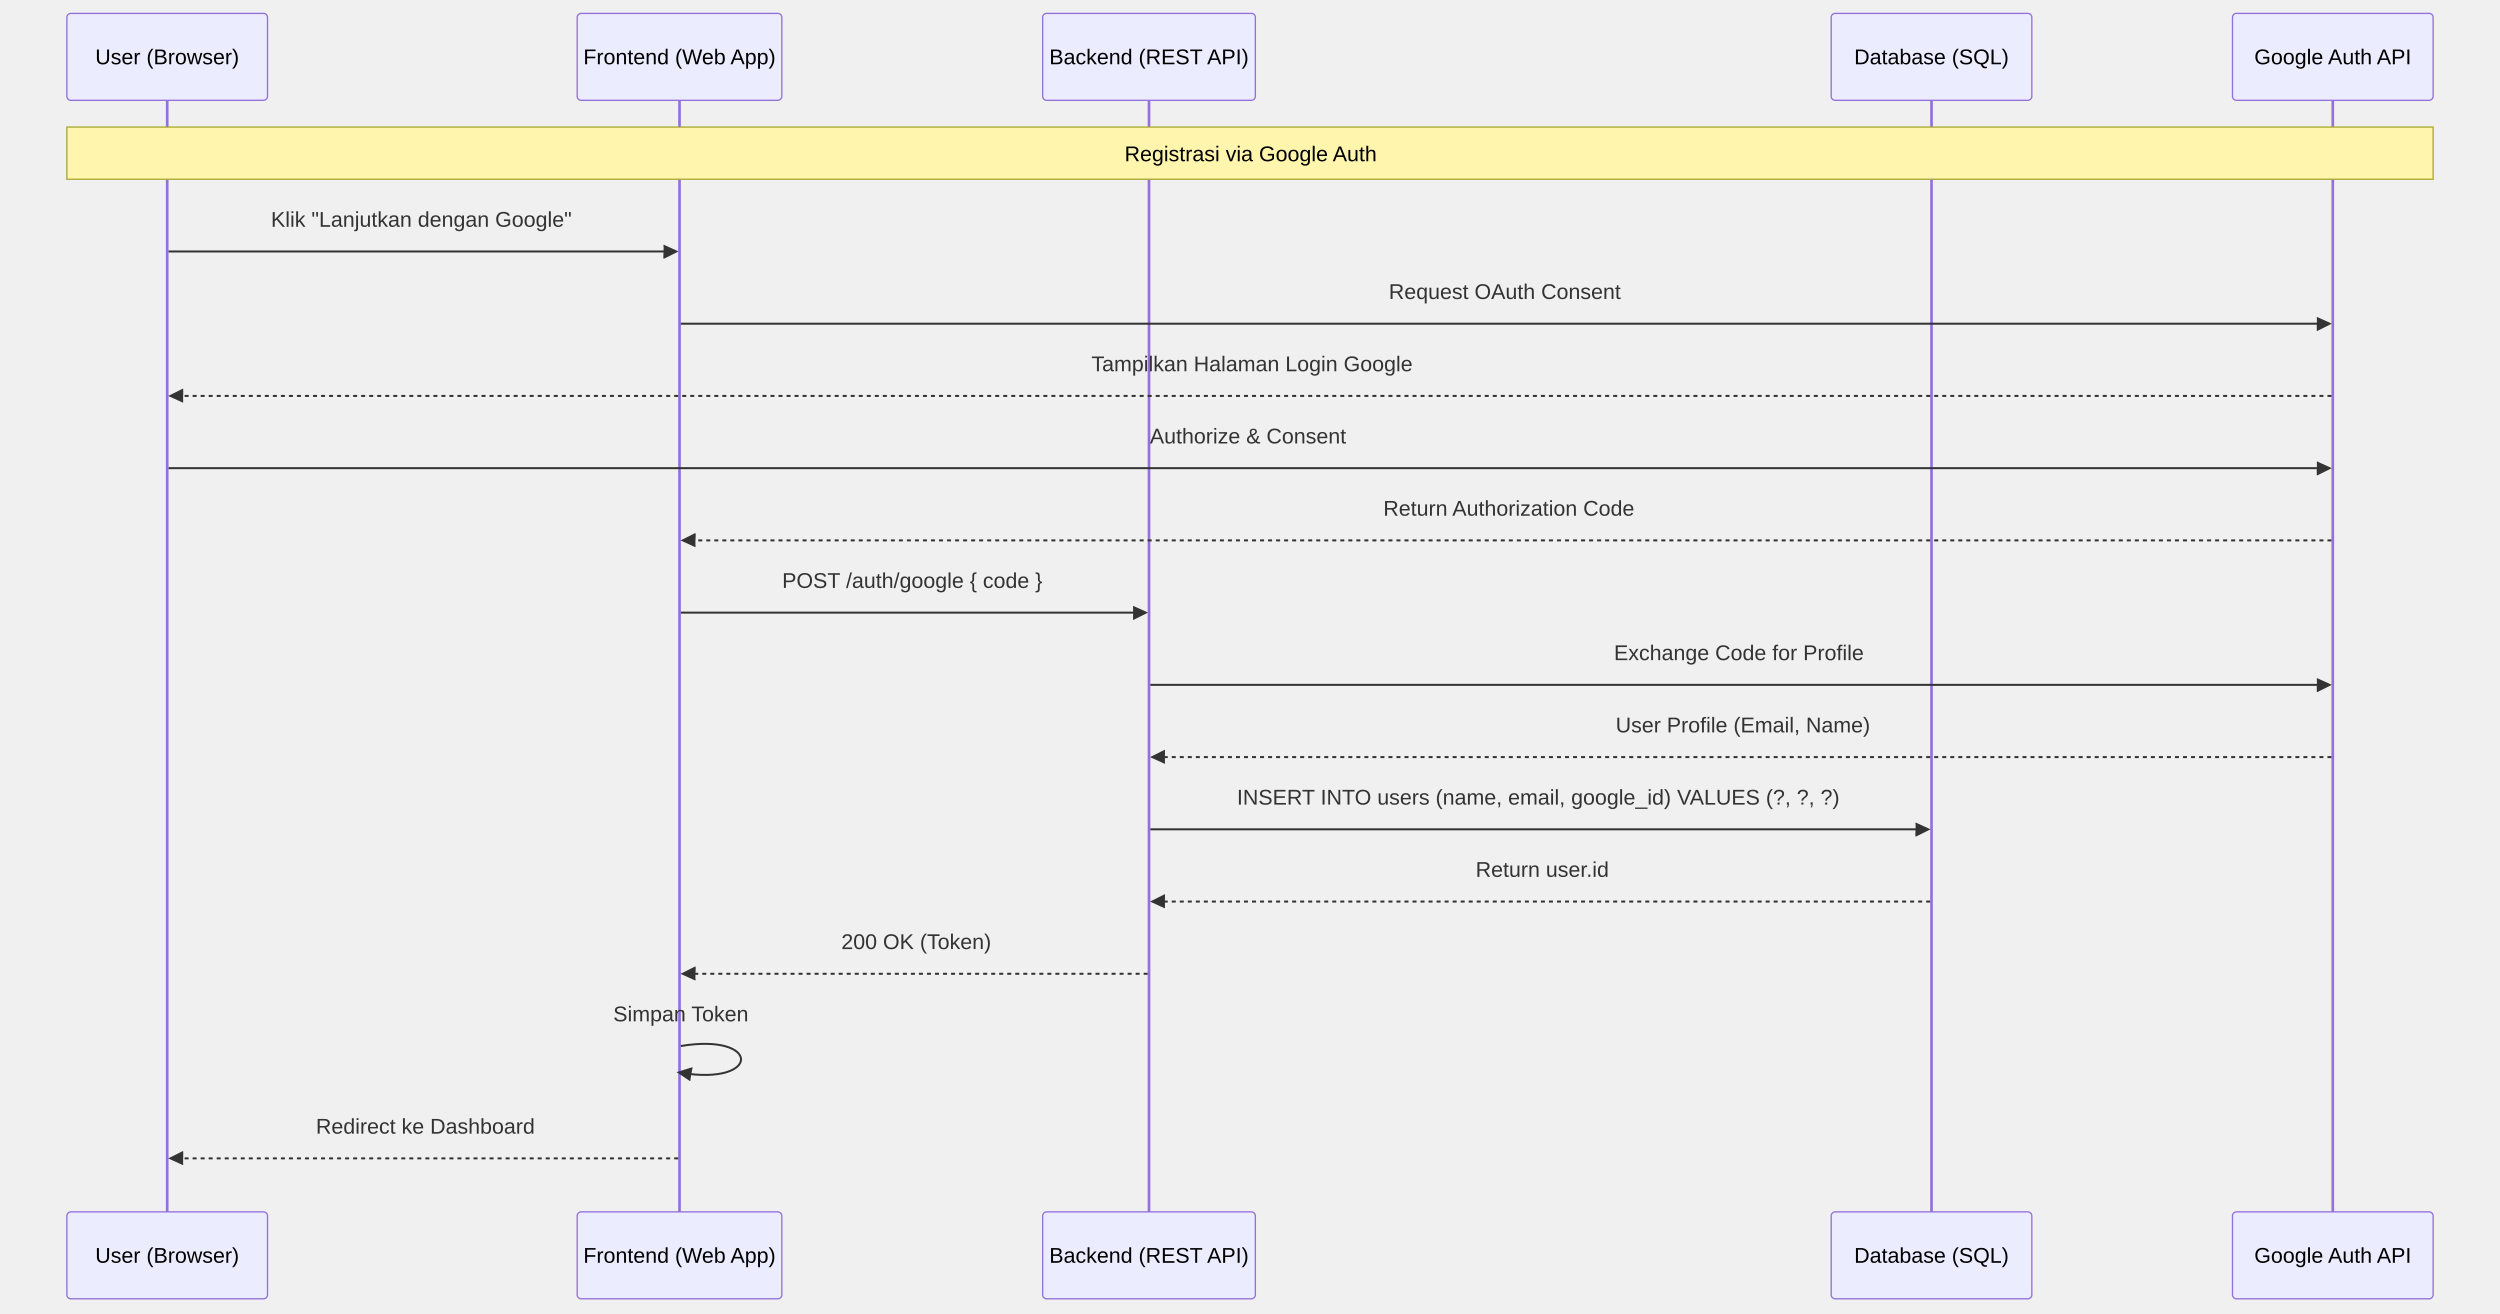
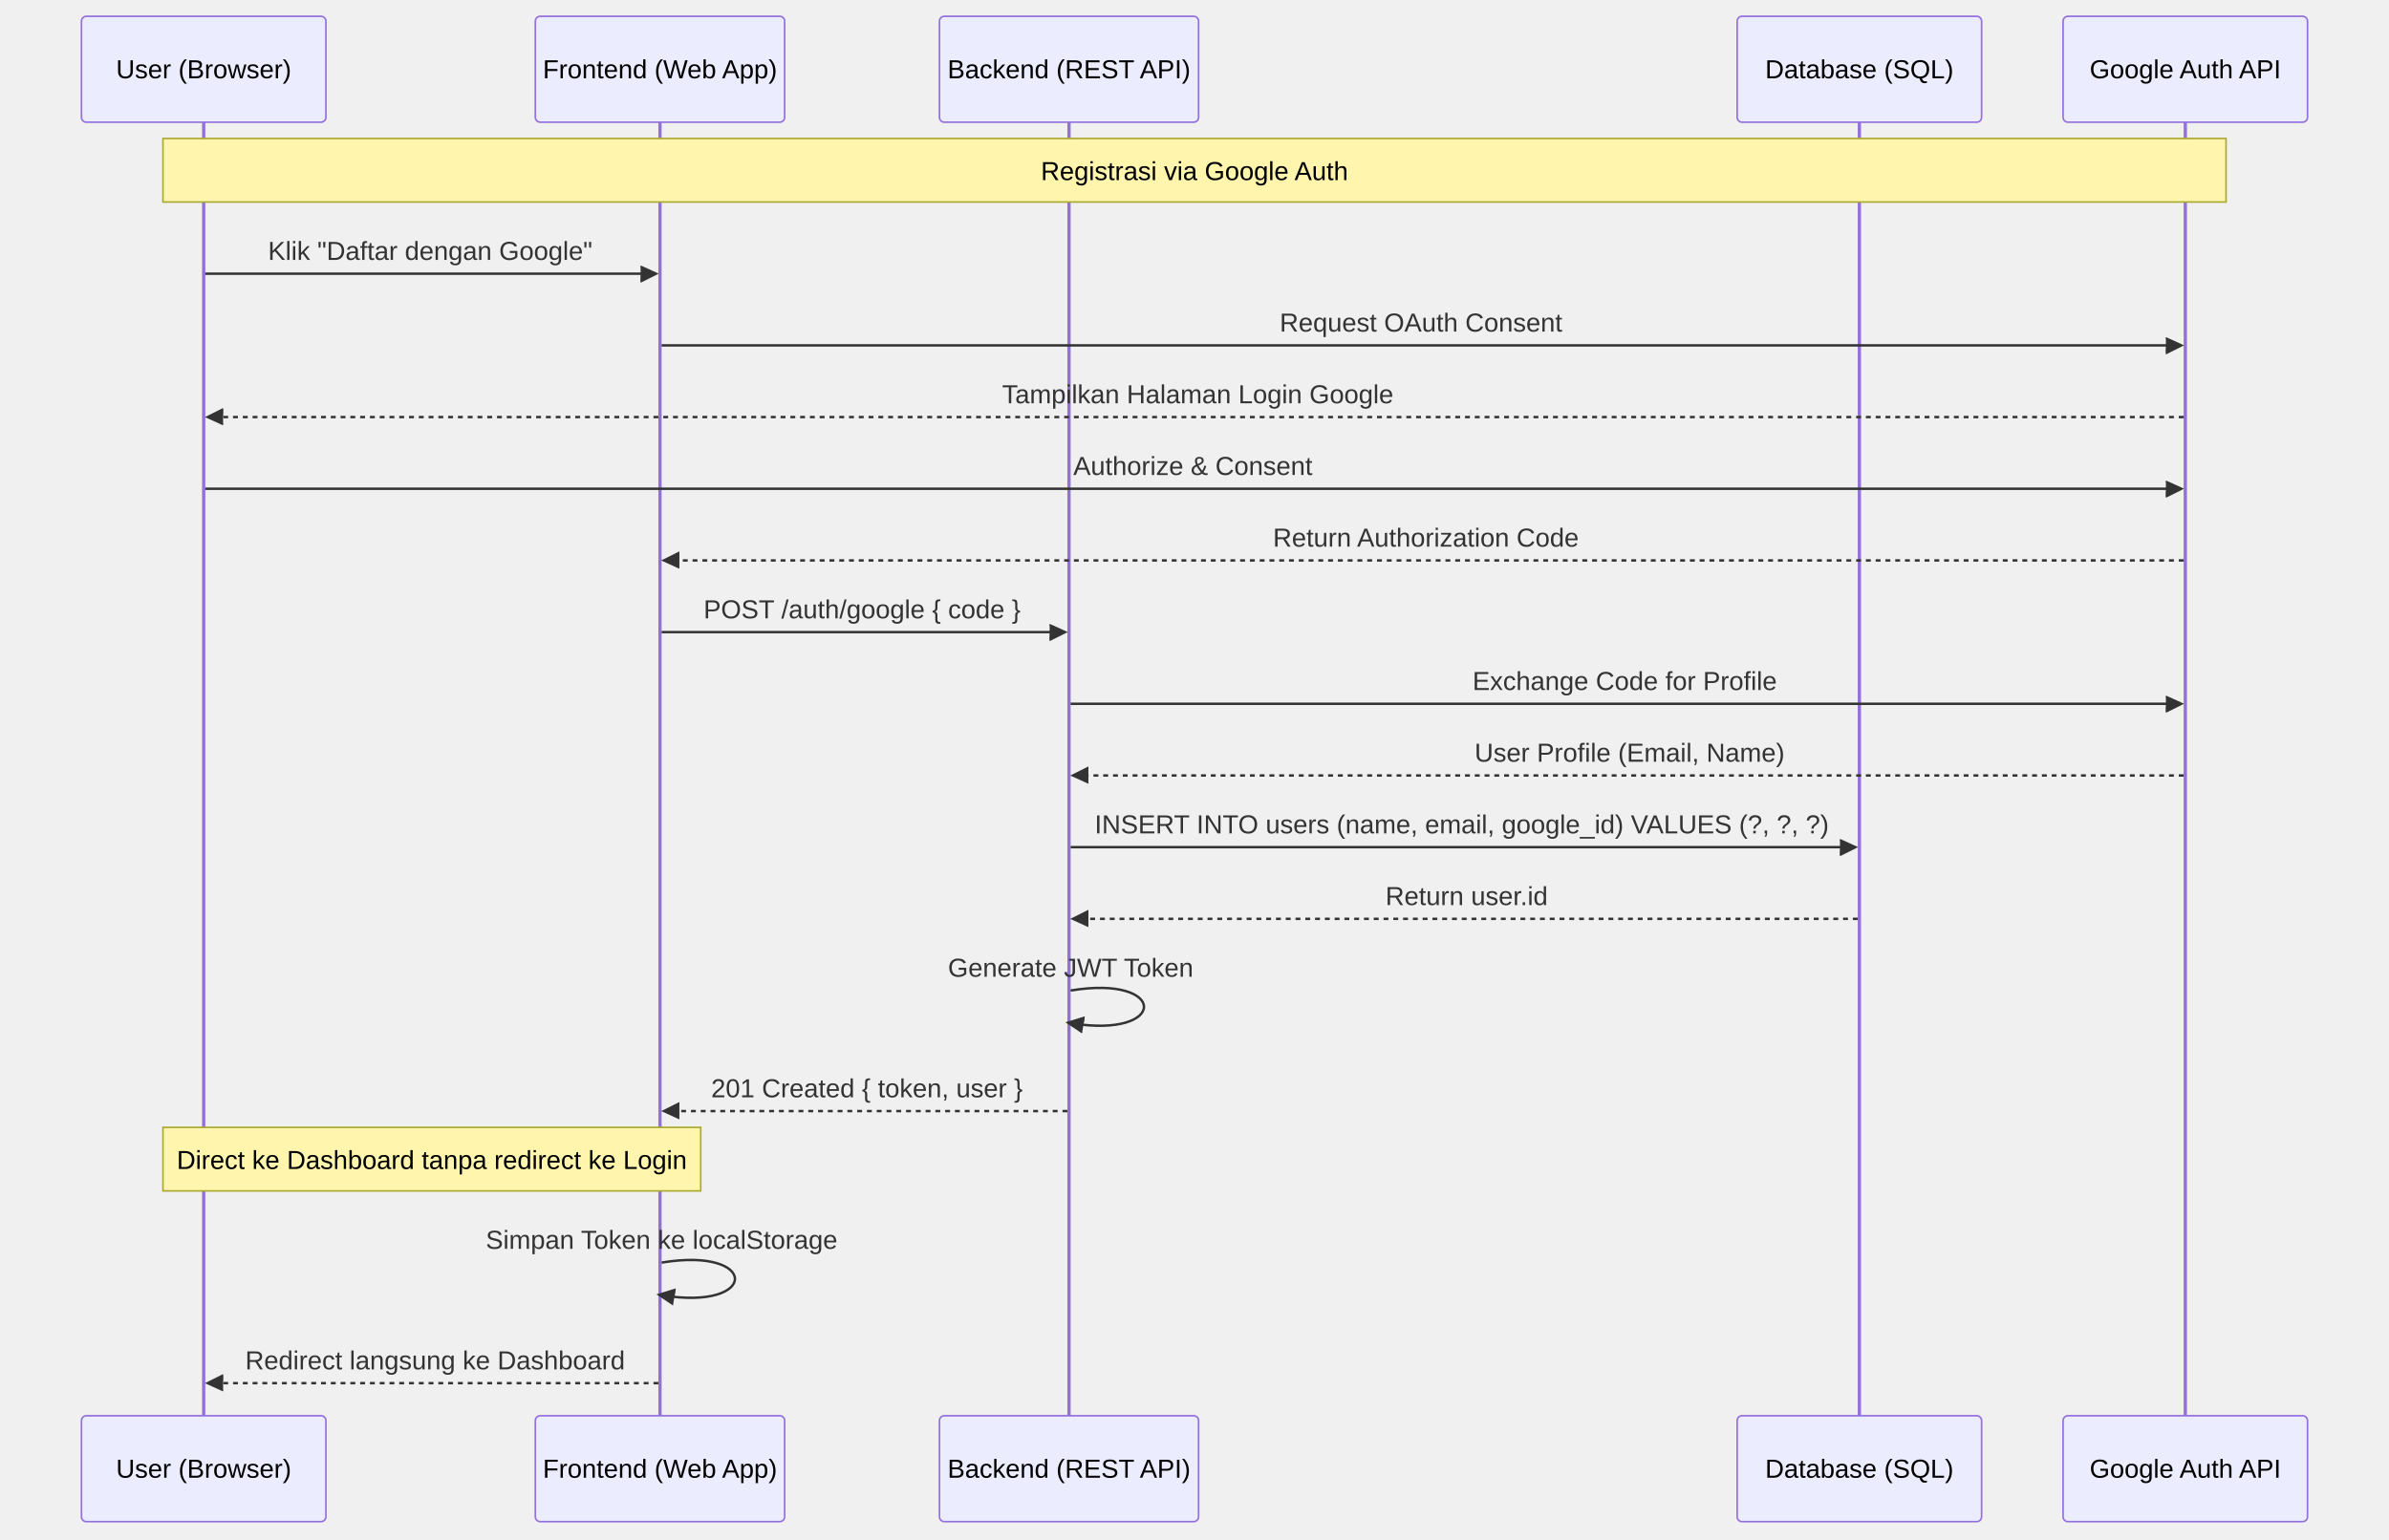
- <svg xmlns="http://www.w3.org/2000/svg" id="my-svg" width="1869" style="max-width: 1869px; background-color: transparent;" viewBox="-50 -10 1869 982" role="graphics-document document" aria-roledescription="sequence">
+ <svg xmlns="http://www.w3.org/2000/svg" id="my-svg" width="100%" style="max-width: 1466px; background-color: transparent;" viewBox="-50 -10 1466 945" role="graphics-document document" aria-roledescription="sequence">
  <g>
-     <rect x="1619" y="896" fill="#eaeaea" stroke="#666" width="150" height="65" name="Google" rx="3" ry="3" class="actor actor-bottom" />
-     <text x="1694" y="928.5" dominant-baseline="central" alignment-baseline="central" class="actor actor-box" style="text-anchor: middle; font-size: 16px; font-weight: 400;">
-       <tspan x="1694" dy="0">Google Auth API</tspan>
+     <rect x="1216" y="859" fill="#eaeaea" stroke="#666" width="150" height="65" name="Google" rx="3" ry="3" class="actor actor-bottom" />
+     <text x="1291" y="891.5" dominant-baseline="central" alignment-baseline="central" class="actor actor-box" style="text-anchor: middle; font-size: 16px; font-weight: 400;">
+       <tspan x="1291" dy="0">Google Auth API</tspan>
    </text>
  </g>
  <g>
-     <rect x="1319" y="896" fill="#eaeaea" stroke="#666" width="150" height="65" name="DB" rx="3" ry="3" class="actor actor-bottom" />
-     <text x="1394" y="928.5" dominant-baseline="central" alignment-baseline="central" class="actor actor-box" style="text-anchor: middle; font-size: 16px; font-weight: 400;">
-       <tspan x="1394" dy="0">Database (SQL)</tspan>
+     <rect x="1016" y="859" fill="#eaeaea" stroke="#666" width="150" height="65" name="DB" rx="3" ry="3" class="actor actor-bottom" />
+     <text x="1091" y="891.5" dominant-baseline="central" alignment-baseline="central" class="actor actor-box" style="text-anchor: middle; font-size: 16px; font-weight: 400;">
+       <tspan x="1091" dy="0">Database (SQL)</tspan>
    </text>
  </g>
  <g>
-     <rect x="729.5" y="896" fill="#eaeaea" stroke="#666" width="159" height="65" name="Server" rx="3" ry="3" class="actor actor-bottom" />
-     <text x="809" y="928.5" dominant-baseline="central" alignment-baseline="central" class="actor actor-box" style="text-anchor: middle; font-size: 16px; font-weight: 400;">
-       <tspan x="809" dy="0">Backend (REST API)</tspan>
+     <rect x="526.5" y="859" fill="#eaeaea" stroke="#666" width="159" height="65" name="Server" rx="3" ry="3" class="actor actor-bottom" />
+     <text x="606" y="891.5" dominant-baseline="central" alignment-baseline="central" class="actor actor-box" style="text-anchor: middle; font-size: 16px; font-weight: 400;">
+       <tspan x="606" dy="0">Backend (REST API)</tspan>
    </text>
  </g>
  <g>
-     <rect x="381.5" y="896" fill="#eaeaea" stroke="#666" width="153" height="65" name="UI" rx="3" ry="3" class="actor actor-bottom" />
-     <text x="458" y="928.5" dominant-baseline="central" alignment-baseline="central" class="actor actor-box" style="text-anchor: middle; font-size: 16px; font-weight: 400;">
-       <tspan x="458" dy="0">Frontend (Web App)</tspan>
+     <rect x="278.5" y="859" fill="#eaeaea" stroke="#666" width="153" height="65" name="UI" rx="3" ry="3" class="actor actor-bottom" />
+     <text x="355" y="891.5" dominant-baseline="central" alignment-baseline="central" class="actor actor-box" style="text-anchor: middle; font-size: 16px; font-weight: 400;">
+       <tspan x="355" dy="0">Frontend (Web App)</tspan>
    </text>
  </g>
  <g>
-     <rect x="0" y="896" fill="#eaeaea" stroke="#666" width="150" height="65" name="User" rx="3" ry="3" class="actor actor-bottom" />
-     <text x="75" y="928.5" dominant-baseline="central" alignment-baseline="central" class="actor actor-box" style="text-anchor: middle; font-size: 16px; font-weight: 400;">
+     <rect x="0" y="859" fill="#eaeaea" stroke="#666" width="150" height="65" name="User" rx="3" ry="3" class="actor actor-bottom" />
+     <text x="75" y="891.5" dominant-baseline="central" alignment-baseline="central" class="actor actor-box" style="text-anchor: middle; font-size: 16px; font-weight: 400;">
      <tspan x="75" dy="0">User (Browser)</tspan>
    </text>
  </g>
  <g>
-     <line id="actor4" x1="1694" y1="65" x2="1694" y2="896" class="actor-line 200" stroke-width="0.5px" stroke="#999" name="Google" data-et="life-line" data-id="Google" />
+     <line id="actor4" x1="1291" y1="65" x2="1291" y2="859" class="actor-line 200" stroke-width="0.5px" stroke="#999" name="Google" data-et="life-line" data-id="Google" />
    <g id="root-4" data-et="participant" data-type="participant" data-id="Google">
-       <rect x="1619" y="0" fill="#eaeaea" stroke="#666" width="150" height="65" name="Google" rx="3" ry="3" class="actor actor-top" />
-       <text x="1694" y="32.5" dominant-baseline="central" alignment-baseline="central" class="actor actor-box" style="text-anchor: middle; font-size: 16px; font-weight: 400;">
-         <tspan x="1694" dy="0">Google Auth API</tspan>
+       <rect x="1216" y="0" fill="#eaeaea" stroke="#666" width="150" height="65" name="Google" rx="3" ry="3" class="actor actor-top" />
+       <text x="1291" y="32.5" dominant-baseline="central" alignment-baseline="central" class="actor actor-box" style="text-anchor: middle; font-size: 16px; font-weight: 400;">
+         <tspan x="1291" dy="0">Google Auth API</tspan>
      </text>
    </g>
  </g>
  <g>
-     <line id="actor3" x1="1394" y1="65" x2="1394" y2="896" class="actor-line 200" stroke-width="0.5px" stroke="#999" name="DB" data-et="life-line" data-id="DB" />
+     <line id="actor3" x1="1091" y1="65" x2="1091" y2="859" class="actor-line 200" stroke-width="0.5px" stroke="#999" name="DB" data-et="life-line" data-id="DB" />
    <g id="root-3" data-et="participant" data-type="participant" data-id="DB">
-       <rect x="1319" y="0" fill="#eaeaea" stroke="#666" width="150" height="65" name="DB" rx="3" ry="3" class="actor actor-top" />
-       <text x="1394" y="32.5" dominant-baseline="central" alignment-baseline="central" class="actor actor-box" style="text-anchor: middle; font-size: 16px; font-weight: 400;">
-         <tspan x="1394" dy="0">Database (SQL)</tspan>
+       <rect x="1016" y="0" fill="#eaeaea" stroke="#666" width="150" height="65" name="DB" rx="3" ry="3" class="actor actor-top" />
+       <text x="1091" y="32.5" dominant-baseline="central" alignment-baseline="central" class="actor actor-box" style="text-anchor: middle; font-size: 16px; font-weight: 400;">
+         <tspan x="1091" dy="0">Database (SQL)</tspan>
      </text>
    </g>
  </g>
  <g>
-     <line id="actor2" x1="809" y1="65" x2="809" y2="896" class="actor-line 200" stroke-width="0.5px" stroke="#999" name="Server" data-et="life-line" data-id="Server" />
+     <line id="actor2" x1="606" y1="65" x2="606" y2="859" class="actor-line 200" stroke-width="0.5px" stroke="#999" name="Server" data-et="life-line" data-id="Server" />
    <g id="root-2" data-et="participant" data-type="participant" data-id="Server">
-       <rect x="729.5" y="0" fill="#eaeaea" stroke="#666" width="159" height="65" name="Server" rx="3" ry="3" class="actor actor-top" />
-       <text x="809" y="32.5" dominant-baseline="central" alignment-baseline="central" class="actor actor-box" style="text-anchor: middle; font-size: 16px; font-weight: 400;">
-         <tspan x="809" dy="0">Backend (REST API)</tspan>
+       <rect x="526.5" y="0" fill="#eaeaea" stroke="#666" width="159" height="65" name="Server" rx="3" ry="3" class="actor actor-top" />
+       <text x="606" y="32.5" dominant-baseline="central" alignment-baseline="central" class="actor actor-box" style="text-anchor: middle; font-size: 16px; font-weight: 400;">
+         <tspan x="606" dy="0">Backend (REST API)</tspan>
      </text>
    </g>
  </g>
  <g>
-     <line id="actor1" x1="458" y1="65" x2="458" y2="896" class="actor-line 200" stroke-width="0.5px" stroke="#999" name="UI" data-et="life-line" data-id="UI" />
+     <line id="actor1" x1="355" y1="65" x2="355" y2="859" class="actor-line 200" stroke-width="0.5px" stroke="#999" name="UI" data-et="life-line" data-id="UI" />
    <g id="root-1" data-et="participant" data-type="participant" data-id="UI">
-       <rect x="381.5" y="0" fill="#eaeaea" stroke="#666" width="153" height="65" name="UI" rx="3" ry="3" class="actor actor-top" />
-       <text x="458" y="32.5" dominant-baseline="central" alignment-baseline="central" class="actor actor-box" style="text-anchor: middle; font-size: 16px; font-weight: 400;">
-         <tspan x="458" dy="0">Frontend (Web App)</tspan>
+       <rect x="278.5" y="0" fill="#eaeaea" stroke="#666" width="153" height="65" name="UI" rx="3" ry="3" class="actor actor-top" />
+       <text x="355" y="32.5" dominant-baseline="central" alignment-baseline="central" class="actor actor-box" style="text-anchor: middle; font-size: 16px; font-weight: 400;">
+         <tspan x="355" dy="0">Frontend (Web App)</tspan>
      </text>
    </g>
  </g>
  <g>
-     <line id="actor0" x1="75" y1="65" x2="75" y2="896" class="actor-line 200" stroke-width="0.5px" stroke="#999" name="User" data-et="life-line" data-id="User" />
+     <line id="actor0" x1="75" y1="65" x2="75" y2="859" class="actor-line 200" stroke-width="0.5px" stroke="#999" name="User" data-et="life-line" data-id="User" />
    <g id="root-0" data-et="participant" data-type="participant" data-id="User">
      <rect x="0" y="0" fill="#eaeaea" stroke="#666" width="150" height="65" name="User" rx="3" ry="3" class="actor actor-top" />
      <text x="75" y="32.5" dominant-baseline="central" alignment-baseline="central" class="actor actor-box" style="text-anchor: middle; font-size: 16px; font-weight: 400;">
        <tspan x="75" dy="0">User (Browser)</tspan>
      </text>
    </g>
  </g>
-   <style>#my-svg{font-family:"trebuchet ms",verdana,arial,sans-serif;font-size:16px;fill:#333;}@keyframes edge-animation-frame{from{stroke-dashoffset:0;}}@keyframes dash{to{stroke-dashoffset:0;}}#my-svg .edge-animation-slow{stroke-dasharray:9,5!important;stroke-dashoffset:900;animation:dash 50s linear infinite;stroke-linecap:round;}#my-svg .edge-animation-fast{stroke-dasharray:9,5!important;stroke-dashoffset:900;animation:dash 20s linear infinite;stroke-linecap:round;}#my-svg .error-icon{fill:#552222;}#my-svg .error-text{fill:#552222;stroke:#552222;}#my-svg .edge-thickness-normal{stroke-width:1px;}#my-svg .edge-thickness-thick{stroke-width:3.5px;}#my-svg .edge-pattern-solid{stroke-dasharray:0;}#my-svg .edge-thickness-invisible{stroke-width:0;fill:none;}#my-svg .edge-pattern-dashed{stroke-dasharray:3;}#my-svg .edge-pattern-dotted{stroke-dasharray:2;}#my-svg .marker{fill:#333333;stroke:#333333;}#my-svg .marker.cross{stroke:#333333;}#my-svg svg{font-family:"trebuchet ms",verdana,arial,sans-serif;font-size:16px;}#my-svg p{margin:0;}#my-svg .actor{stroke:#9370DB;fill:#ECECFF;stroke-width:1;}#my-svg rect.actor.outer-path[data-look="neo"]{filter:drop-shadow(1px 2px 2px rgba(185, 185, 185, 1));}#my-svg rect.note[data-look="neo"]{stroke:#aaaa33;fill:#fff5ad;filter:drop-shadow(1px 2px 2px rgba(185, 185, 185, 1));}#my-svg text.actor&gt;tspan{fill:black;stroke:none;}#my-svg .actor-line{stroke:#9370DB;}#my-svg .innerArc{stroke-width:1.5;stroke-dasharray:none;}#my-svg .messageLine0{stroke-width:1.5;stroke-dasharray:none;stroke:#333;}#my-svg .messageLine1{stroke-width:1.5;stroke-dasharray:2,2;stroke:#333;}#my-svg [id$="-arrowhead"] path{fill:#333;stroke:#333;}#my-svg .sequenceNumber{fill:white;}#my-svg [id$="-sequencenumber"]{fill:#333;}#my-svg [id$="-crosshead"] path{fill:#333;stroke:#333;}#my-svg .messageText{fill:#333;stroke:none;}#my-svg .labelBox{stroke:#9370DB;fill:#ECECFF;filter:none;}#my-svg .labelText,#my-svg .labelText&gt;tspan{fill:black;stroke:none;}#my-svg .loopText,#my-svg .loopText&gt;tspan{fill:#991b1b;stroke:none;}#my-svg .loopLine{stroke-width:2px;stroke-dasharray:2,2;stroke:#9370DB;fill:#9370DB;}#my-svg .note{stroke:#aaaa33;fill:#fff5ad;}#my-svg .noteText,#my-svg .noteText&gt;tspan{fill:black;stroke:none;font-weight:normal;}#my-svg .activation0{fill:#f4f4f4;stroke:#666;}#my-svg .activation1{fill:#f4f4f4;stroke:#666;}#my-svg .activation2{fill:#f4f4f4;stroke:#666;}#my-svg .actorPopupMenu{position:absolute;}#my-svg .actorPopupMenuPanel{position:absolute;fill:#ECECFF;box-shadow:0px 8px 16px 0px rgba(0,0,0,0.2);filter:drop-shadow(3px 5px 2px rgb(0 0 0 / 0.4));}#my-svg .actor-man circle,#my-svg line{fill:#ECECFF;stroke-width:2px;}#my-svg g rect.rect{filter:drop-shadow(1px 2px 2px rgba(185, 185, 185, 1));stroke:#9370DB;}#my-svg .node .neo-node{stroke:#9370DB;}#my-svg [data-look="neo"].node rect,#my-svg [data-look="neo"].cluster rect,#my-svg [data-look="neo"].node polygon{stroke:#9370DB;filter:drop-shadow(1px 2px 2px rgba(185, 185, 185, 1));}#my-svg [data-look="neo"].node path{stroke:#9370DB;stroke-width:1px;}#my-svg [data-look="neo"].node .outer-path{filter:drop-shadow(1px 2px 2px rgba(185, 185, 185, 1));}#my-svg [data-look="neo"].node .neo-line path{stroke:#9370DB;filter:none;}#my-svg [data-look="neo"].node circle{stroke:#9370DB;filter:drop-shadow(1px 2px 2px rgba(185, 185, 185, 1));}#my-svg [data-look="neo"].node circle .state-start{fill:#000000;}#my-svg [data-look="neo"].icon-shape .icon{fill:#9370DB;filter:drop-shadow(1px 2px 2px rgba(185, 185, 185, 1));}#my-svg [data-look="neo"].icon-shape .icon-neo path{stroke:#9370DB;filter:drop-shadow(1px 2px 2px rgba(185, 185, 185, 1));}#my-svg :root{--mermaid-font-family:"trebuchet ms",verdana,arial,sans-serif;}</style>
+   <style>#my-svg{font-family:"trebuchet ms",verdana,arial,sans-serif;font-size:16px;fill:#333;}@keyframes edge-animation-frame{from{stroke-dashoffset:0;}}@keyframes dash{to{stroke-dashoffset:0;}}#my-svg .edge-animation-slow{stroke-dasharray:9,5!important;stroke-dashoffset:900;animation:dash 50s linear infinite;stroke-linecap:round;}#my-svg .edge-animation-fast{stroke-dasharray:9,5!important;stroke-dashoffset:900;animation:dash 20s linear infinite;stroke-linecap:round;}#my-svg .error-icon{fill:#552222;}#my-svg .error-text{fill:#552222;stroke:#552222;}#my-svg .edge-thickness-normal{stroke-width:1px;}#my-svg .edge-thickness-thick{stroke-width:3.5px;}#my-svg .edge-pattern-solid{stroke-dasharray:0;}#my-svg .edge-thickness-invisible{stroke-width:0;fill:none;}#my-svg .edge-pattern-dashed{stroke-dasharray:3;}#my-svg .edge-pattern-dotted{stroke-dasharray:2;}#my-svg .marker{fill:#333333;stroke:#333333;}#my-svg .marker.cross{stroke:#333333;}#my-svg svg{font-family:"trebuchet ms",verdana,arial,sans-serif;font-size:16px;}#my-svg p{margin:0;}#my-svg .actor{stroke:#9370DB;fill:#ECECFF;stroke-width:1;}#my-svg rect.actor.outer-path[data-look="neo"]{filter:drop-shadow(1px 2px 2px rgba(185, 185, 185, 1));}#my-svg rect.note[data-look="neo"]{stroke:#aaaa33;fill:#fff5ad;filter:drop-shadow(1px 2px 2px rgba(185, 185, 185, 1));}#my-svg text.actor&gt;tspan{fill:black;stroke:none;}#my-svg .actor-line{stroke:#9370DB;}#my-svg .innerArc{stroke-width:1.5;stroke-dasharray:none;}#my-svg .messageLine0{stroke-width:1.5;stroke-dasharray:none;stroke:#333;}#my-svg .messageLine1{stroke-width:1.5;stroke-dasharray:2,2;stroke:#333;}#my-svg [id$="-arrowhead"] path{fill:#333;stroke:#333;}#my-svg .sequenceNumber{fill:white;}#my-svg [id$="-sequencenumber"]{fill:#333;}#my-svg [id$="-crosshead"] path{fill:#333;stroke:#333;}#my-svg .messageText{fill:#333;stroke:none;}#my-svg .labelBox{stroke:#9370DB;fill:#ECECFF;filter:none;}#my-svg .labelText,#my-svg .labelText&gt;tspan{fill:black;stroke:none;}#my-svg .loopText,#my-svg .loopText&gt;tspan{fill:black;stroke:none;}#my-svg .loopLine{stroke-width:2px;stroke-dasharray:2,2;stroke:#9370DB;fill:#9370DB;}#my-svg .note{stroke:#aaaa33;fill:#fff5ad;}#my-svg .noteText,#my-svg .noteText&gt;tspan{fill:black;stroke:none;font-weight:normal;}#my-svg .activation0{fill:#f4f4f4;stroke:#666;}#my-svg .activation1{fill:#f4f4f4;stroke:#666;}#my-svg .activation2{fill:#f4f4f4;stroke:#666;}#my-svg .actorPopupMenu{position:absolute;}#my-svg .actorPopupMenuPanel{position:absolute;fill:#ECECFF;box-shadow:0px 8px 16px 0px rgba(0,0,0,0.2);filter:drop-shadow(3px 5px 2px rgb(0 0 0 / 0.4));}#my-svg .actor-man circle,#my-svg line{fill:#ECECFF;stroke-width:2px;}#my-svg g rect.rect{filter:drop-shadow(1px 2px 2px rgba(185, 185, 185, 1));stroke:#9370DB;}#my-svg .node .neo-node{stroke:#9370DB;}#my-svg [data-look="neo"].node rect,#my-svg [data-look="neo"].cluster rect,#my-svg [data-look="neo"].node polygon{stroke:#9370DB;filter:drop-shadow(1px 2px 2px rgba(185, 185, 185, 1));}#my-svg [data-look="neo"].node path{stroke:#9370DB;stroke-width:1px;}#my-svg [data-look="neo"].node .outer-path{filter:drop-shadow(1px 2px 2px rgba(185, 185, 185, 1));}#my-svg [data-look="neo"].node .neo-line path{stroke:#9370DB;filter:none;}#my-svg [data-look="neo"].node circle{stroke:#9370DB;filter:drop-shadow(1px 2px 2px rgba(185, 185, 185, 1));}#my-svg [data-look="neo"].node circle .state-start{fill:#000000;}#my-svg [data-look="neo"].icon-shape .icon{fill:#9370DB;filter:drop-shadow(1px 2px 2px rgba(185, 185, 185, 1));}#my-svg [data-look="neo"].icon-shape .icon-neo path{stroke:#9370DB;filter:drop-shadow(1px 2px 2px rgba(185, 185, 185, 1));}#my-svg :root{--mermaid-font-family:"trebuchet ms",verdana,arial,sans-serif;}</style>
  <g />
  <defs>
    <symbol id="my-svg-computer" width="24" height="24">
      <path transform="scale(.5)" d="M2 2v13h20v-13h-20zm18 11h-16v-9h16v9zm-10.228 6l.466-1h3.524l.467 1h-4.457zm14.228 3h-24l2-6h2.104l-1.33 4h18.45l-1.297-4h2.073l2 6zm-5-10h-14v-7h14v7z" />
    </symbol>
  </defs>
  <defs>
    <symbol id="my-svg-database" fill-rule="evenodd" clip-rule="evenodd">
      <path transform="scale(.5)" d="M12.258.001l.256.004.255.005.253.008.251.01.249.012.247.015.246.016.242.019.241.02.239.023.236.024.233.027.231.028.229.031.225.032.223.034.22.036.217.038.214.04.211.041.208.043.205.045.201.046.198.048.194.05.191.051.187.053.183.054.18.056.175.057.172.059.168.06.163.061.16.063.155.064.15.066.074.033.073.033.071.034.07.034.069.035.068.035.067.035.066.035.064.036.064.036.062.036.06.036.06.037.058.037.058.037.055.038.055.038.053.038.052.038.051.039.05.039.048.039.047.039.045.04.044.04.043.04.041.04.04.041.039.041.037.041.036.041.034.041.033.042.032.042.03.042.029.042.027.042.026.043.024.043.023.043.021.043.02.043.018.044.017.043.015.044.013.044.012.044.011.045.009.044.007.045.006.045.004.045.002.045.001.045v17l-.001.045-.002.045-.004.045-.006.045-.007.045-.009.044-.011.045-.012.044-.013.044-.015.044-.017.043-.018.044-.02.043-.021.043-.023.043-.024.043-.026.043-.027.042-.029.042-.03.042-.032.042-.033.042-.034.041-.036.041-.037.041-.039.041-.04.041-.041.04-.043.04-.044.04-.045.04-.047.039-.048.039-.05.039-.051.039-.052.038-.053.038-.055.038-.055.038-.058.037-.058.037-.06.037-.06.036-.062.036-.064.036-.064.036-.066.035-.067.035-.068.035-.069.035-.07.034-.071.034-.073.033-.074.033-.15.066-.155.064-.16.063-.163.061-.168.06-.172.059-.175.057-.18.056-.183.054-.187.053-.191.051-.194.05-.198.048-.201.046-.205.045-.208.043-.211.041-.214.04-.217.038-.22.036-.223.034-.225.032-.229.031-.231.028-.233.027-.236.024-.239.023-.241.02-.242.019-.246.016-.247.015-.249.012-.251.01-.253.008-.255.005-.256.004-.258.001-.258-.001-.256-.004-.255-.005-.253-.008-.251-.01-.249-.012-.247-.015-.245-.016-.243-.019-.241-.02-.238-.023-.236-.024-.234-.027-.231-.028-.228-.031-.226-.032-.223-.034-.22-.036-.217-.038-.214-.04-.211-.041-.208-.043-.204-.045-.201-.046-.198-.048-.195-.05-.19-.051-.187-.053-.184-.054-.179-.056-.176-.057-.172-.059-.167-.06-.164-.061-.159-.063-.155-.064-.151-.066-.074-.033-.072-.033-.072-.034-.07-.034-.069-.035-.068-.035-.067-.035-.066-.035-.064-.036-.063-.036-.062-.036-.061-.036-.06-.037-.058-.037-.057-.037-.056-.038-.055-.038-.053-.038-.052-.038-.051-.039-.049-.039-.049-.039-.046-.039-.046-.04-.044-.04-.043-.04-.041-.04-.04-.041-.039-.041-.037-.041-.036-.041-.034-.041-.033-.042-.032-.042-.03-.042-.029-.042-.027-.042-.026-.043-.024-.043-.023-.043-.021-.043-.02-.043-.018-.044-.017-.043-.015-.044-.013-.044-.012-.044-.011-.045-.009-.044-.007-.045-.006-.045-.004-.045-.002-.045-.001-.045v-17l.001-.045.002-.045.004-.045.006-.045.007-.045.009-.044.011-.045.012-.044.013-.044.015-.044.017-.043.018-.044.02-.043.021-.043.023-.043.024-.043.026-.043.027-.042.029-.042.03-.042.032-.042.033-.042.034-.041.036-.041.037-.041.039-.041.04-.041.041-.04.043-.04.044-.04.046-.04.046-.039.049-.039.049-.039.051-.039.052-.038.053-.038.055-.038.056-.038.057-.037.058-.037.06-.037.061-.036.062-.036.063-.036.064-.036.066-.035.067-.035.068-.035.069-.035.07-.034.072-.034.072-.033.074-.033.151-.066.155-.064.159-.063.164-.061.167-.06.172-.059.176-.057.179-.056.184-.054.187-.053.19-.051.195-.05.198-.048.201-.046.204-.045.208-.043.211-.041.214-.04.217-.038.22-.036.223-.034.226-.032.228-.031.231-.028.234-.027.236-.024.238-.023.241-.02.243-.019.245-.016.247-.015.249-.012.251-.01.253-.008.255-.005.256-.004.258-.001.258.001zm-9.258 20.499v.01l.001.021.003.021.004.022.005.021.006.022.007.022.009.023.01.022.011.023.012.023.013.023.015.023.016.024.017.023.018.024.019.024.021.024.022.025.023.024.024.025.052.049.056.05.061.051.066.051.07.051.075.051.079.052.084.052.088.052.092.052.097.052.102.051.105.052.11.052.114.051.119.051.123.051.127.05.131.05.135.05.139.048.144.049.147.047.152.047.155.047.16.045.163.045.167.043.171.043.176.041.178.041.183.039.187.039.19.037.194.035.197.035.202.033.204.031.209.03.212.029.216.027.219.025.222.024.226.021.23.02.233.018.236.016.24.015.243.012.246.01.249.008.253.005.256.004.259.001.26-.001.257-.004.254-.005.25-.008.247-.011.244-.012.241-.014.237-.016.233-.018.231-.021.226-.021.224-.024.22-.026.216-.027.212-.028.21-.031.205-.031.202-.034.198-.034.194-.036.191-.037.187-.039.183-.04.179-.04.175-.042.172-.043.168-.044.163-.045.16-.046.155-.046.152-.047.148-.048.143-.049.139-.049.136-.05.131-.05.126-.05.123-.051.118-.052.114-.051.11-.052.106-.052.101-.052.096-.052.092-.052.088-.053.083-.051.079-.052.074-.052.07-.051.065-.051.06-.051.056-.05.051-.05.023-.024.023-.025.021-.024.02-.024.019-.024.018-.024.017-.024.015-.023.014-.024.013-.023.012-.023.01-.023.01-.022.008-.022.006-.022.006-.022.004-.022.004-.021.001-.021.001-.021v-4.127l-.077.055-.08.053-.083.054-.085.053-.087.052-.09.052-.093.051-.095.05-.097.05-.1.049-.102.049-.105.048-.106.047-.109.047-.111.046-.114.045-.115.045-.118.044-.12.043-.122.042-.124.042-.126.041-.128.04-.13.04-.132.038-.134.038-.135.037-.138.037-.139.035-.142.035-.143.034-.144.033-.147.032-.148.031-.15.03-.151.03-.153.029-.154.027-.156.027-.158.026-.159.025-.161.024-.162.023-.163.022-.165.021-.166.02-.167.019-.169.018-.169.017-.171.016-.173.015-.173.014-.175.013-.175.012-.177.011-.178.01-.179.008-.179.008-.181.006-.182.005-.182.004-.184.003-.184.002h-.37l-.184-.002-.184-.003-.182-.004-.182-.005-.181-.006-.179-.008-.179-.008-.178-.01-.176-.011-.176-.012-.175-.013-.173-.014-.172-.015-.171-.016-.17-.017-.169-.018-.167-.019-.166-.02-.165-.021-.163-.022-.162-.023-.161-.024-.159-.025-.157-.026-.156-.027-.155-.027-.153-.029-.151-.03-.15-.03-.148-.031-.146-.032-.145-.033-.143-.034-.141-.035-.14-.035-.137-.037-.136-.037-.134-.038-.132-.038-.13-.04-.128-.04-.126-.041-.124-.042-.122-.042-.12-.044-.117-.043-.116-.045-.113-.045-.112-.046-.109-.047-.106-.047-.105-.048-.102-.049-.1-.049-.097-.05-.095-.05-.093-.052-.09-.051-.087-.052-.085-.053-.083-.054-.08-.054-.077-.054v4.127zm0-5.654v.011l.001.021.003.021.004.021.005.022.006.022.007.022.009.022.01.022.011.023.012.023.013.023.015.024.016.023.017.024.018.024.019.024.021.024.022.024.023.025.024.024.052.05.056.05.061.05.066.051.07.051.075.052.079.051.084.052.088.052.092.052.097.052.102.052.105.052.11.051.114.051.119.052.123.05.127.051.131.05.135.049.139.049.144.048.147.048.152.047.155.046.16.045.163.045.167.044.171.042.176.042.178.04.183.04.187.038.19.037.194.036.197.034.202.033.204.032.209.03.212.028.216.027.219.025.222.024.226.022.23.02.233.018.236.016.24.014.243.012.246.01.249.008.253.006.256.003.259.001.26-.001.257-.003.254-.006.25-.008.247-.01.244-.012.241-.015.237-.016.233-.018.231-.02.226-.022.224-.024.22-.025.216-.027.212-.029.21-.03.205-.032.202-.033.198-.035.194-.036.191-.037.187-.039.183-.039.179-.041.175-.042.172-.043.168-.044.163-.045.16-.045.155-.047.152-.047.148-.048.143-.048.139-.05.136-.049.131-.05.126-.051.123-.051.118-.051.114-.052.11-.052.106-.052.101-.052.096-.052.092-.052.088-.052.083-.052.079-.052.074-.051.07-.052.065-.051.06-.05.056-.051.051-.049.023-.025.023-.024.021-.025.02-.024.019-.024.018-.024.017-.024.015-.023.014-.023.013-.024.012-.022.01-.023.01-.023.008-.022.006-.022.006-.022.004-.021.004-.022.001-.021.001-.021v-4.139l-.077.054-.08.054-.083.054-.085.052-.087.053-.09.051-.093.051-.095.051-.097.05-.1.049-.102.049-.105.048-.106.047-.109.047-.111.046-.114.045-.115.044-.118.044-.12.044-.122.042-.124.042-.126.041-.128.04-.13.039-.132.039-.134.038-.135.037-.138.036-.139.036-.142.035-.143.033-.144.033-.147.033-.148.031-.15.03-.151.03-.153.028-.154.028-.156.027-.158.026-.159.025-.161.024-.162.023-.163.022-.165.021-.166.02-.167.019-.169.018-.169.017-.171.016-.173.015-.173.014-.175.013-.175.012-.177.011-.178.009-.179.009-.179.007-.181.007-.182.005-.182.004-.184.003-.184.002h-.37l-.184-.002-.184-.003-.182-.004-.182-.005-.181-.007-.179-.007-.179-.009-.178-.009-.176-.011-.176-.012-.175-.013-.173-.014-.172-.015-.171-.016-.17-.017-.169-.018-.167-.019-.166-.02-.165-.021-.163-.022-.162-.023-.161-.024-.159-.025-.157-.026-.156-.027-.155-.028-.153-.028-.151-.03-.15-.03-.148-.031-.146-.033-.145-.033-.143-.033-.141-.035-.14-.036-.137-.036-.136-.037-.134-.038-.132-.039-.13-.039-.128-.04-.126-.041-.124-.042-.122-.043-.12-.043-.117-.044-.116-.044-.113-.046-.112-.046-.109-.046-.106-.047-.105-.048-.102-.049-.1-.049-.097-.05-.095-.051-.093-.051-.09-.051-.087-.053-.085-.052-.083-.054-.08-.054-.077-.054v4.139zm0-5.666v.011l.001.02.003.022.004.021.005.022.006.021.007.022.009.023.01.022.011.023.012.023.013.023.015.023.016.024.017.024.018.023.019.024.021.025.022.024.023.024.024.025.052.05.056.05.061.05.066.051.07.051.075.052.079.051.084.052.088.052.092.052.097.052.102.052.105.051.11.052.114.051.119.051.123.051.127.05.131.05.135.05.139.049.144.048.147.048.152.047.155.046.16.045.163.045.167.043.171.043.176.042.178.04.183.04.187.038.19.037.194.036.197.034.202.033.204.032.209.03.212.028.216.027.219.025.222.024.226.021.23.02.233.018.236.017.24.014.243.012.246.01.249.008.253.006.256.003.259.001.26-.001.257-.003.254-.006.25-.008.247-.01.244-.013.241-.014.237-.016.233-.018.231-.02.226-.022.224-.024.22-.025.216-.027.212-.029.21-.03.205-.032.202-.033.198-.035.194-.036.191-.037.187-.039.183-.039.179-.041.175-.042.172-.043.168-.044.163-.045.16-.045.155-.047.152-.047.148-.048.143-.049.139-.049.136-.049.131-.051.126-.05.123-.051.118-.052.114-.051.11-.052.106-.052.101-.052.096-.052.092-.052.088-.052.083-.052.079-.052.074-.052.07-.051.065-.051.06-.051.056-.05.051-.049.023-.025.023-.025.021-.024.02-.024.019-.024.018-.024.017-.024.015-.023.014-.024.013-.023.012-.023.01-.022.01-.023.008-.022.006-.022.006-.022.004-.022.004-.021.001-.021.001-.021v-4.153l-.077.054-.08.054-.083.053-.085.053-.087.053-.09.051-.093.051-.095.051-.097.05-.1.049-.102.048-.105.048-.106.048-.109.046-.111.046-.114.046-.115.044-.118.044-.12.043-.122.043-.124.042-.126.041-.128.04-.13.039-.132.039-.134.038-.135.037-.138.036-.139.036-.142.034-.143.034-.144.033-.147.032-.148.032-.15.03-.151.03-.153.028-.154.028-.156.027-.158.026-.159.024-.161.024-.162.023-.163.023-.165.021-.166.02-.167.019-.169.018-.169.017-.171.016-.173.015-.173.014-.175.013-.175.012-.177.01-.178.01-.179.009-.179.007-.181.006-.182.006-.182.004-.184.003-.184.001-.185.001-.185-.001-.184-.001-.184-.003-.182-.004-.182-.006-.181-.006-.179-.007-.179-.009-.178-.01-.176-.01-.176-.012-.175-.013-.173-.014-.172-.015-.171-.016-.17-.017-.169-.018-.167-.019-.166-.02-.165-.021-.163-.023-.162-.023-.161-.024-.159-.024-.157-.026-.156-.027-.155-.028-.153-.028-.151-.03-.15-.03-.148-.032-.146-.032-.145-.033-.143-.034-.141-.034-.14-.036-.137-.036-.136-.037-.134-.038-.132-.039-.13-.039-.128-.041-.126-.041-.124-.041-.122-.043-.12-.043-.117-.044-.116-.044-.113-.046-.112-.046-.109-.046-.106-.048-.105-.048-.102-.048-.1-.05-.097-.049-.095-.051-.093-.051-.09-.052-.087-.052-.085-.053-.083-.053-.08-.054-.077-.054v4.153zm8.74-8.179l-.257.004-.254.005-.25.008-.247.011-.244.012-.241.014-.237.016-.233.018-.231.021-.226.022-.224.023-.22.026-.216.027-.212.028-.21.031-.205.032-.202.033-.198.034-.194.036-.191.038-.187.038-.183.04-.179.041-.175.042-.172.043-.168.043-.163.045-.16.046-.155.046-.152.048-.148.048-.143.048-.139.049-.136.05-.131.05-.126.051-.123.051-.118.051-.114.052-.11.052-.106.052-.101.052-.096.052-.092.052-.088.052-.083.052-.079.052-.074.051-.07.052-.065.051-.06.05-.056.05-.051.05-.023.025-.023.024-.021.024-.02.025-.019.024-.018.024-.017.023-.015.024-.014.023-.013.023-.012.023-.01.023-.01.022-.008.022-.006.023-.006.021-.004.022-.004.021-.001.021-.001.021.001.021.001.021.004.021.004.022.006.021.006.023.008.022.01.022.01.023.012.023.013.023.014.023.015.024.017.023.018.024.019.024.02.025.021.024.023.024.023.025.051.05.056.05.06.05.065.051.07.052.074.051.079.052.083.052.088.052.092.052.096.052.101.052.106.052.11.052.114.052.118.051.123.051.126.051.131.05.136.05.139.049.143.048.148.048.152.048.155.046.16.046.163.045.168.043.172.043.175.042.179.041.183.04.187.038.191.038.194.036.198.034.202.033.205.032.21.031.212.028.216.027.22.026.224.023.226.022.231.021.233.018.237.016.241.014.244.012.247.011.25.008.254.005.257.004.26.001.26-.001.257-.004.254-.005.25-.008.247-.011.244-.012.241-.014.237-.016.233-.018.231-.021.226-.022.224-.023.22-.026.216-.027.212-.028.21-.031.205-.032.202-.033.198-.034.194-.036.191-.038.187-.038.183-.04.179-.041.175-.042.172-.043.168-.043.163-.045.16-.046.155-.046.152-.048.148-.048.143-.048.139-.049.136-.05.131-.05.126-.051.123-.051.118-.051.114-.052.11-.052.106-.052.101-.052.096-.052.092-.052.088-.052.083-.052.079-.052.074-.051.07-.052.065-.051.06-.05.056-.05.051-.05.023-.025.023-.024.021-.024.02-.025.019-.024.018-.024.017-.023.015-.024.014-.023.013-.023.012-.023.01-.023.01-.022.008-.022.006-.023.006-.021.004-.022.004-.021.001-.021.001-.021-.001-.021-.001-.021-.004-.021-.004-.022-.006-.021-.006-.023-.008-.022-.01-.022-.01-.023-.012-.023-.013-.023-.014-.023-.015-.024-.017-.023-.018-.024-.019-.024-.02-.025-.021-.024-.023-.024-.023-.025-.051-.05-.056-.05-.06-.05-.065-.051-.07-.052-.074-.051-.079-.052-.083-.052-.088-.052-.092-.052-.096-.052-.101-.052-.106-.052-.11-.052-.114-.052-.118-.051-.123-.051-.126-.051-.131-.05-.136-.05-.139-.049-.143-.048-.148-.048-.152-.048-.155-.046-.16-.046-.163-.045-.168-.043-.172-.043-.175-.042-.179-.041-.183-.04-.187-.038-.191-.038-.194-.036-.198-.034-.202-.033-.205-.032-.21-.031-.212-.028-.216-.027-.22-.026-.224-.023-.226-.022-.231-.021-.233-.018-.237-.016-.241-.014-.244-.012-.247-.011-.25-.008-.254-.005-.257-.004-.26-.001-.26.001z" />
    </symbol>
  </defs>
  <defs>
    <symbol id="my-svg-clock" width="24" height="24">
      <path transform="scale(.5)" d="M12 2c5.514 0 10 4.486 10 10s-4.486 10-10 10-10-4.486-10-10 4.486-10 10-10zm0-2c-6.627 0-12 5.373-12 12s5.373 12 12 12 12-5.373 12-12-5.373-12-12-12zm5.848 12.459c.202.038.202.333.001.372-1.907.361-6.045 1.111-6.547 1.111-.719 0-1.301-.582-1.301-1.301 0-.512.77-5.447 1.125-7.445.034-.192.312-.181.343.014l.985 6.238 5.394 1.011z" />
    </symbol>
  </defs>
  <defs>
    <marker id="my-svg-arrowhead" refX="7.9" refY="5" markerUnits="userSpaceOnUse" markerWidth="12" markerHeight="12" orient="auto-start-reverse">
      <path d="M -1 0 L 10 5 L 0 10 z" />
    </marker>
  </defs>
  <defs>
    <marker id="my-svg-crosshead" markerWidth="15" markerHeight="8" orient="auto" refX="4" refY="4.5">
      <path fill="none" stroke="#000000" stroke-width="1pt" d="M 1,2 L 6,7 M 6,2 L 1,7" style="stroke-dasharray: 0, 0;" />
    </marker>
  </defs>
  <defs>
    <marker id="my-svg-filled-head" refX="15.5" refY="7" markerWidth="20" markerHeight="28" orient="auto">
      <path d="M 18,7 L9,13 L14,7 L9,1 Z" />
    </marker>
  </defs>
  <defs>
    <marker id="my-svg-sequencenumber" refX="15" refY="15" markerWidth="60" markerHeight="40" orient="auto">
      <circle cx="15" cy="15" r="6" />
    </marker>
  </defs>
  <defs>
    <marker id="my-svg-solidTopArrowHead" refX="7.9" refY="7.25" markerUnits="userSpaceOnUse" markerWidth="12" markerHeight="12" orient="auto-start-reverse">
      <path d="M 0 0 L 10 8 L 0 8 z" />
    </marker>
  </defs>
  <defs>
    <marker id="my-svg-solidBottomArrowHead" refX="7.9" refY="0.75" markerUnits="userSpaceOnUse" markerWidth="12" markerHeight="12" orient="auto-start-reverse">
      <path d="M 0 0 L 10 0 L 0 8 z" />
    </marker>
  </defs>
  <defs>
    <marker id="my-svg-stickTopArrowHead" refX="7.5" refY="7" markerUnits="userSpaceOnUse" markerWidth="12" markerHeight="12" orient="auto-start-reverse">
      <path d="M 0 0 L 7 7" stroke="black" stroke-width="1.5" fill="none" />
    </marker>
  </defs>
  <defs>
    <marker id="my-svg-stickBottomArrowHead" refX="7.5" refY="0" markerUnits="userSpaceOnUse" markerWidth="12" markerHeight="12" orient="auto-start-reverse">
      <path d="M 0 7 L 7 0" stroke="black" stroke-width="1.5" fill="none" />
    </marker>
  </defs>
  <g data-et="note" data-id="i0">
-     <rect x="0" y="85" fill="#EDF2AE" stroke="#666" width="1769" height="39" class="note" />
-     <text x="885" y="90" text-anchor="middle" dominant-baseline="middle" alignment-baseline="middle" class="noteText" dy="1em" style="font-size: 16px; font-weight: 400;">
-       <tspan x="885">Registrasi via Google Auth</tspan>
+     <rect x="50" y="75" fill="#EDF2AE" stroke="#666" width="1266" height="39" class="note" />
+     <text x="683" y="80" text-anchor="middle" dominant-baseline="middle" alignment-baseline="middle" class="noteText" dy="1em" style="font-size: 16px; font-weight: 400;">
+       <tspan x="683">Registrasi via Google Auth</tspan>
    </text>
  </g>
-   <text x="265" y="139" text-anchor="middle" dominant-baseline="middle" alignment-baseline="middle" class="messageText" dy="1em" style="font-size: 16px; font-weight: 400;">Klik "Lanjutkan dengan Google"</text>
-   <line x1="76" y1="178" x2="454" y2="178" class="messageLine0" data-et="message" data-id="i1" data-from="User" data-to="UI" stroke-width="2" stroke="none" marker-end="url(#my-svg-arrowhead)" style="fill: none;" />
-   <text x="1075" y="193" text-anchor="middle" dominant-baseline="middle" alignment-baseline="middle" class="messageText" dy="1em" style="font-size: 16px; font-weight: 400;">Request OAuth Consent</text>
-   <line x1="459" y1="232" x2="1690" y2="232" class="messageLine0" data-et="message" data-id="i2" data-from="UI" data-to="Google" stroke-width="2" stroke="none" marker-end="url(#my-svg-arrowhead)" style="fill: none;" />
-   <text x="886" y="247" text-anchor="middle" dominant-baseline="middle" alignment-baseline="middle" class="messageText" dy="1em" style="font-size: 16px; font-weight: 400;">Tampilkan Halaman Login Google</text>
-   <line x1="1693" y1="286" x2="79" y2="286" class="messageLine1" data-et="message" data-id="i3" data-from="Google" data-to="User" stroke-width="2" stroke="none" marker-end="url(#my-svg-arrowhead)" style="stroke-dasharray: 3, 3; fill: none;" />
-   <text x="883" y="301" text-anchor="middle" dominant-baseline="middle" alignment-baseline="middle" class="messageText" dy="1em" style="font-size: 16px; font-weight: 400;">Authorize &amp; Consent</text>
-   <line x1="76" y1="340" x2="1690" y2="340" class="messageLine0" data-et="message" data-id="i4" data-from="User" data-to="Google" stroke-width="2" stroke="none" marker-end="url(#my-svg-arrowhead)" style="fill: none;" />
-   <text x="1078" y="355" text-anchor="middle" dominant-baseline="middle" alignment-baseline="middle" class="messageText" dy="1em" style="font-size: 16px; font-weight: 400;">Return Authorization Code</text>
-   <line x1="1693" y1="394" x2="462" y2="394" class="messageLine1" data-et="message" data-id="i5" data-from="Google" data-to="UI" stroke-width="2" stroke="none" marker-end="url(#my-svg-arrowhead)" style="stroke-dasharray: 3, 3; fill: none;" />
-   <text x="632" y="409" text-anchor="middle" dominant-baseline="middle" alignment-baseline="middle" class="messageText" dy="1em" style="font-size: 16px; font-weight: 400;">POST /auth/google { code }</text>
-   <line x1="459" y1="448" x2="805" y2="448" class="messageLine0" data-et="message" data-id="i6" data-from="UI" data-to="Server" stroke-width="2" stroke="none" marker-end="url(#my-svg-arrowhead)" style="fill: none;" />
-   <text x="1250" y="463" text-anchor="middle" dominant-baseline="middle" alignment-baseline="middle" class="messageText" dy="1em" style="font-size: 16px; font-weight: 400;">Exchange Code for Profile</text>
-   <line x1="810" y1="502" x2="1690" y2="502" class="messageLine0" data-et="message" data-id="i7" data-from="Server" data-to="Google" stroke-width="2" stroke="none" marker-end="url(#my-svg-arrowhead)" style="fill: none;" />
-   <text x="1253" y="517" text-anchor="middle" dominant-baseline="middle" alignment-baseline="middle" class="messageText" dy="1em" style="font-size: 16px; font-weight: 400;">User Profile (Email, Name)</text>
-   <line x1="1693" y1="556" x2="813" y2="556" class="messageLine1" data-et="message" data-id="i8" data-from="Google" data-to="Server" stroke-width="2" stroke="none" marker-end="url(#my-svg-arrowhead)" style="stroke-dasharray: 3, 3; fill: none;" />
-   <text x="1100" y="571" text-anchor="middle" dominant-baseline="middle" alignment-baseline="middle" class="messageText" dy="1em" style="font-size: 16px; font-weight: 400;">INSERT INTO users (name, email, google_id) VALUES (?, ?, ?)</text>
-   <line x1="810" y1="610" x2="1390" y2="610" class="messageLine0" data-et="message" data-id="i9" data-from="Server" data-to="DB" stroke-width="2" stroke="none" marker-end="url(#my-svg-arrowhead)" style="fill: none;" />
-   <text x="1103" y="625" text-anchor="middle" dominant-baseline="middle" alignment-baseline="middle" class="messageText" dy="1em" style="font-size: 16px; font-weight: 400;">Return user.id</text>
-   <line x1="1393" y1="664" x2="813" y2="664" class="messageLine1" data-et="message" data-id="i10" data-from="DB" data-to="Server" stroke-width="2" stroke="none" marker-end="url(#my-svg-arrowhead)" style="stroke-dasharray: 3, 3; fill: none;" />
-   <text x="635" y="679" text-anchor="middle" dominant-baseline="middle" alignment-baseline="middle" class="messageText" dy="1em" style="font-size: 16px; font-weight: 400;">200 OK (Token)</text>
-   <line x1="808" y1="718" x2="462" y2="718" class="messageLine1" data-et="message" data-id="i11" data-from="Server" data-to="UI" stroke-width="2" stroke="none" marker-end="url(#my-svg-arrowhead)" style="stroke-dasharray: 3, 3; fill: none;" />
-   <text x="459" y="733" text-anchor="middle" dominant-baseline="middle" alignment-baseline="middle" class="messageText" dy="1em" style="font-size: 16px; font-weight: 400;">Simpan Token</text>
-   <path d="M 459,772 C 519,762 519,802 459,792" class="messageLine0" data-et="message" data-id="i12" data-from="UI" data-to="UI" stroke-width="2" stroke="none" marker-end="url(#my-svg-arrowhead)" style="fill: none;" />
-   <text x="268" y="817" text-anchor="middle" dominant-baseline="middle" alignment-baseline="middle" class="messageText" dy="1em" style="font-size: 16px; font-weight: 400;">Redirect ke Dashboard</text>
-   <line x1="457" y1="856" x2="79" y2="856" class="messageLine1" data-et="message" data-id="i13" data-from="UI" data-to="User" stroke-width="2" stroke="none" marker-end="url(#my-svg-arrowhead)" style="stroke-dasharray: 3, 3; fill: none;" />
+   <g data-et="note" data-id="i13">
+     <rect x="50" y="682" fill="#EDF2AE" stroke="#666" width="330" height="39" class="note" />
+     <text x="215" y="687" text-anchor="middle" dominant-baseline="middle" alignment-baseline="middle" class="noteText" dy="1em" style="font-size: 16px; font-weight: 400;">
+       <tspan x="215">Direct ke Dashboard tanpa redirect ke Login</tspan>
+     </text>
+   </g>
+   <text x="214" y="129" text-anchor="middle" dominant-baseline="middle" alignment-baseline="middle" class="messageText" dy="1em" style="font-size: 16px; font-weight: 400;">Klik "Daftar dengan Google"</text>
+   <line x1="76" y1="158" x2="351" y2="158" class="messageLine0" data-et="message" data-id="i1" data-from="User" data-to="UI" stroke-width="2" stroke="none" marker-end="url(#my-svg-arrowhead)" style="fill: none;" />
+   <text x="822" y="173" text-anchor="middle" dominant-baseline="middle" alignment-baseline="middle" class="messageText" dy="1em" style="font-size: 16px; font-weight: 400;">Request OAuth Consent</text>
+   <line x1="356" y1="202" x2="1287" y2="202" class="messageLine0" data-et="message" data-id="i2" data-from="UI" data-to="Google" stroke-width="2" stroke="none" marker-end="url(#my-svg-arrowhead)" style="fill: none;" />
+   <text x="685" y="217" text-anchor="middle" dominant-baseline="middle" alignment-baseline="middle" class="messageText" dy="1em" style="font-size: 16px; font-weight: 400;">Tampilkan Halaman Login Google</text>
+   <line x1="1290" y1="246" x2="79" y2="246" class="messageLine1" data-et="message" data-id="i3" data-from="Google" data-to="User" stroke-width="2" stroke="none" marker-end="url(#my-svg-arrowhead)" style="stroke-dasharray: 3, 3; fill: none;" />
+   <text x="682" y="261" text-anchor="middle" dominant-baseline="middle" alignment-baseline="middle" class="messageText" dy="1em" style="font-size: 16px; font-weight: 400;">Authorize &amp; Consent</text>
+   <line x1="76" y1="290" x2="1287" y2="290" class="messageLine0" data-et="message" data-id="i4" data-from="User" data-to="Google" stroke-width="2" stroke="none" marker-end="url(#my-svg-arrowhead)" style="fill: none;" />
+   <text x="825" y="305" text-anchor="middle" dominant-baseline="middle" alignment-baseline="middle" class="messageText" dy="1em" style="font-size: 16px; font-weight: 400;">Return Authorization Code</text>
+   <line x1="1290" y1="334" x2="359" y2="334" class="messageLine1" data-et="message" data-id="i5" data-from="Google" data-to="UI" stroke-width="2" stroke="none" marker-end="url(#my-svg-arrowhead)" style="stroke-dasharray: 3, 3; fill: none;" />
+   <text x="479" y="349" text-anchor="middle" dominant-baseline="middle" alignment-baseline="middle" class="messageText" dy="1em" style="font-size: 16px; font-weight: 400;">POST /auth/google { code }</text>
+   <line x1="356" y1="378" x2="602" y2="378" class="messageLine0" data-et="message" data-id="i6" data-from="UI" data-to="Server" stroke-width="2" stroke="none" marker-end="url(#my-svg-arrowhead)" style="fill: none;" />
+   <text x="947" y="393" text-anchor="middle" dominant-baseline="middle" alignment-baseline="middle" class="messageText" dy="1em" style="font-size: 16px; font-weight: 400;">Exchange Code for Profile</text>
+   <line x1="607" y1="422" x2="1287" y2="422" class="messageLine0" data-et="message" data-id="i7" data-from="Server" data-to="Google" stroke-width="2" stroke="none" marker-end="url(#my-svg-arrowhead)" style="fill: none;" />
+   <text x="950" y="437" text-anchor="middle" dominant-baseline="middle" alignment-baseline="middle" class="messageText" dy="1em" style="font-size: 16px; font-weight: 400;">User Profile (Email, Name)</text>
+   <line x1="1290" y1="466" x2="610" y2="466" class="messageLine1" data-et="message" data-id="i8" data-from="Google" data-to="Server" stroke-width="2" stroke="none" marker-end="url(#my-svg-arrowhead)" style="stroke-dasharray: 3, 3; fill: none;" />
+   <text x="847" y="481" text-anchor="middle" dominant-baseline="middle" alignment-baseline="middle" class="messageText" dy="1em" style="font-size: 16px; font-weight: 400;">INSERT INTO users (name, email, google_id) VALUES (?, ?, ?)</text>
+   <line x1="607" y1="510" x2="1087" y2="510" class="messageLine0" data-et="message" data-id="i9" data-from="Server" data-to="DB" stroke-width="2" stroke="none" marker-end="url(#my-svg-arrowhead)" style="fill: none;" />
+   <text x="850" y="525" text-anchor="middle" dominant-baseline="middle" alignment-baseline="middle" class="messageText" dy="1em" style="font-size: 16px; font-weight: 400;">Return user.id</text>
+   <line x1="1090" y1="554" x2="610" y2="554" class="messageLine1" data-et="message" data-id="i10" data-from="DB" data-to="Server" stroke-width="2" stroke="none" marker-end="url(#my-svg-arrowhead)" style="stroke-dasharray: 3, 3; fill: none;" />
+   <text x="607" y="569" text-anchor="middle" dominant-baseline="middle" alignment-baseline="middle" class="messageText" dy="1em" style="font-size: 16px; font-weight: 400;">Generate JWT Token</text>
+   <path d="M 607,598 C 667,588 667,628 607,618" class="messageLine0" data-et="message" data-id="i11" data-from="Server" data-to="Server" stroke-width="2" stroke="none" marker-end="url(#my-svg-arrowhead)" style="fill: none;" />
+   <text x="482" y="643" text-anchor="middle" dominant-baseline="middle" alignment-baseline="middle" class="messageText" dy="1em" style="font-size: 16px; font-weight: 400;">201 Created { token, user }</text>
+   <line x1="605" y1="672" x2="359" y2="672" class="messageLine1" data-et="message" data-id="i12" data-from="Server" data-to="UI" stroke-width="2" stroke="none" marker-end="url(#my-svg-arrowhead)" style="stroke-dasharray: 3, 3; fill: none;" />
+   <text x="356" y="736" text-anchor="middle" dominant-baseline="middle" alignment-baseline="middle" class="messageText" dy="1em" style="font-size: 16px; font-weight: 400;">Simpan Token ke localStorage</text>
+   <path d="M 356,765 C 416,755 416,795 356,785" class="messageLine0" data-et="message" data-id="i14" data-from="UI" data-to="UI" stroke-width="2" stroke="none" marker-end="url(#my-svg-arrowhead)" style="fill: none;" />
+   <text x="217" y="810" text-anchor="middle" dominant-baseline="middle" alignment-baseline="middle" class="messageText" dy="1em" style="font-size: 16px; font-weight: 400;">Redirect langsung ke Dashboard</text>
+   <line x1="354" y1="839" x2="79" y2="839" class="messageLine1" data-et="message" data-id="i15" data-from="UI" data-to="User" stroke-width="2" stroke="none" marker-end="url(#my-svg-arrowhead)" style="stroke-dasharray: 3, 3; fill: none;" />
</svg>
